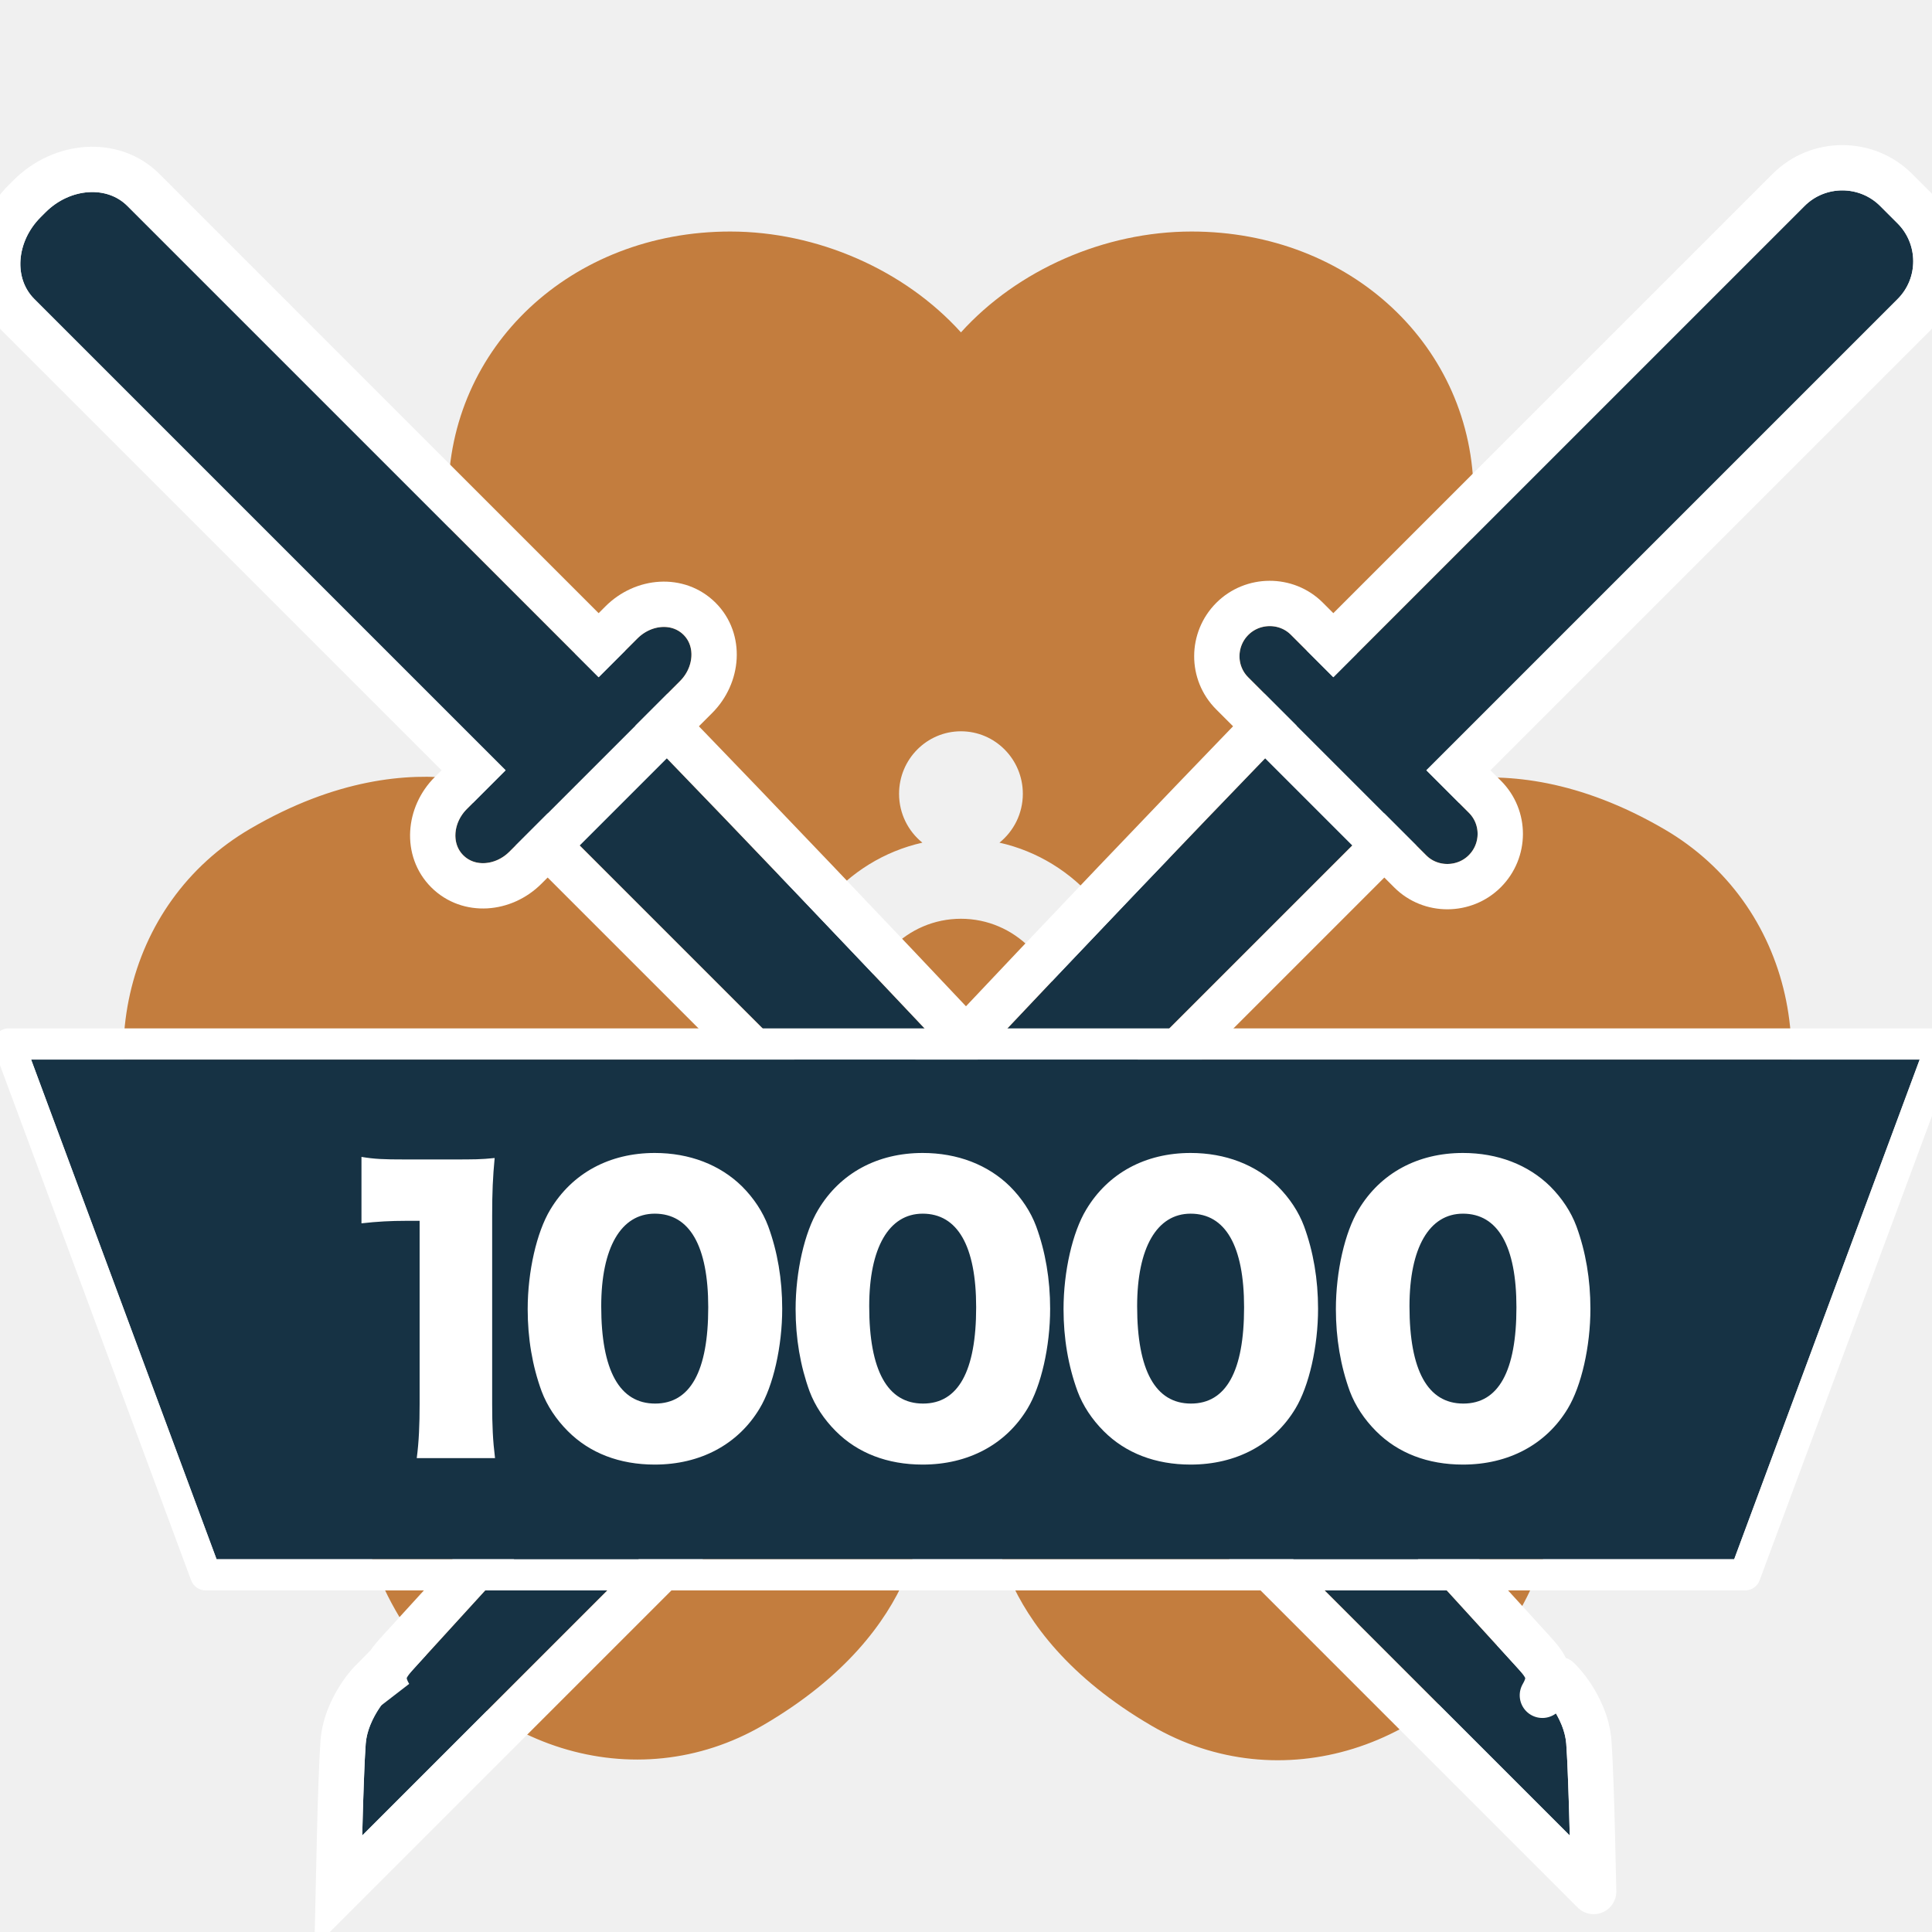
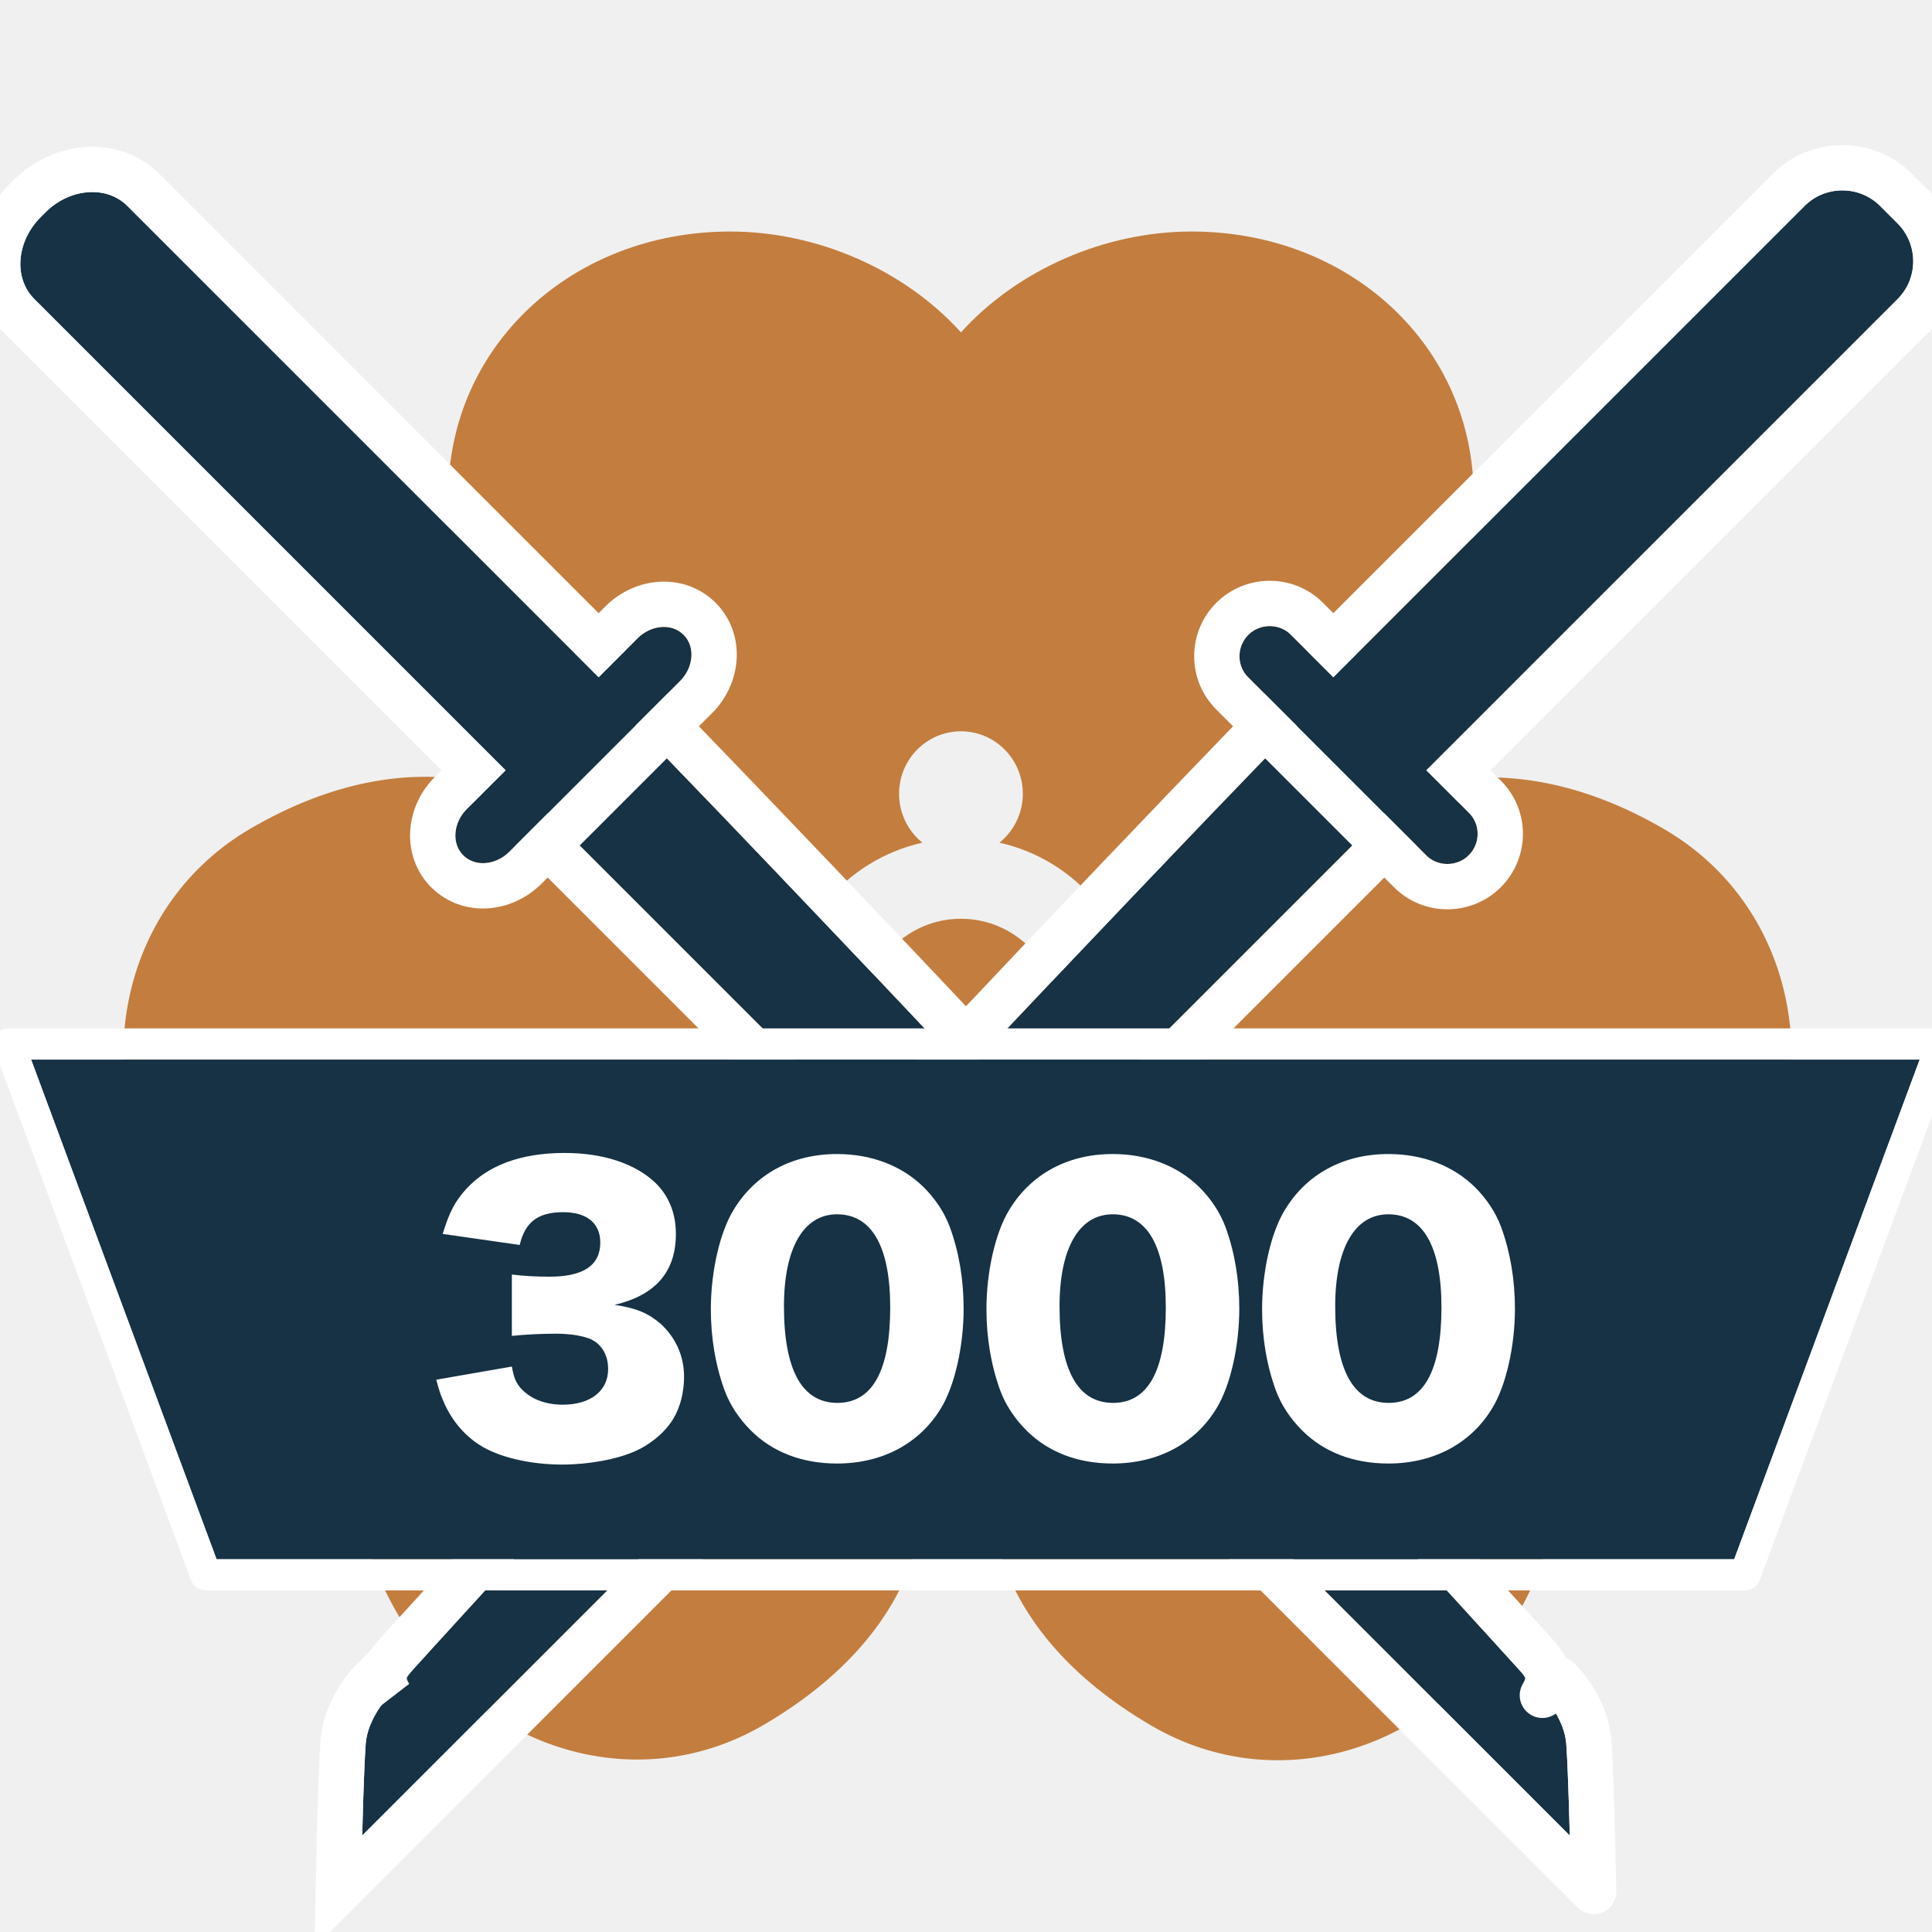
<svg xmlns="http://www.w3.org/2000/svg" xmlns:xlink="http://www.w3.org/1999/xlink" width="31" height="31" viewBox="0 0 31 31">
  <defs>
    <path id="a" d="M0,0 L2,0 C2,0 1.957,4.048 1.747,10.47 C1.537,16.891 1.28,22.066 1.28,22.066 C1.28,22.066 1.28,22.562 1,22.888 C0.72,23.213 0,23.967 0,23.967 L0,0 Z" />
    <path id="b" d="M3.556,11.55 L4.436,11.55 C4.748,11.55 5,11.765 5,12.034 C5,12.3 4.745,12.517 4.436,12.517 L0.564,12.517 C0.252,12.517 -1.06137321e-13,12.302 -1.06137321e-13,12.034 C-1.06137321e-13,11.767 0.255,11.55 0.564,11.55 L1.444,11.55 L1.444,0.856 C1.444,0.383 1.892,-2.0783375e-13 2.444,-2.0783375e-13 L2.556,-2.0783375e-13 C3.108,-2.0783375e-13 3.556,0.387 3.556,0.856 L3.556,11.55 Z" />
    <path id="c" d="M0,0 L2,0 C2,0 1.957,4.048 1.747,10.47 C1.537,16.891 1.28,22.066 1.28,22.066 C1.28,22.066 1.28,22.562 1,22.888 C0.72,23.213 0,23.967 0,23.967 L0,0 Z" />
    <path id="d" d="M3.556,11.55 L3.556,0.856 C3.556,0.387 3.171,1.70530257e-13 2.697,1.70530257e-13 L2.303,1.70530257e-13 C1.832,1.70530257e-13 1.444,0.383 1.444,0.856 L1.444,11.55 L0.479,11.55 C0.215,11.55 5.54223334e-13,11.767 5.54223334e-13,12.034 C5.54223334e-13,12.293 0.215,12.517 0.479,12.517 L4.521,12.517 C4.785,12.517 5,12.3 5,12.034 C5,11.774 4.785,11.55 4.521,11.55 L3.556,11.55 Z" />
    <polygon id="e" points="30.176 24.539 33.152 16.521 2.849 16.521 5.825 24.539" />
  </defs>
  <g fill="none" fill-rule="evenodd">
    <rect width="32" height="32" x="-1" y="-1" />
    <g transform="translate(-2.35 .48)">
      <path fill="#C37D3E" fill-rule="nonzero" d="M17.142,18.631 L17.148,23.654 C17.148,23.654 17.261,25.647 14.596,27.201 C12.547,28.395 9.974,27.593 8.699,25.363 C8,24.141 7.829,22.61 8.236,21.318 C6.924,21.027 5.697,20.113 4.997,18.89 C3.722,16.66 4.321,14.009 6.37,12.815 C9.106,11.22 10.965,12.411 10.965,12.411 L15.083,14.914 C14.985,15.204 14.932,15.514 14.932,15.837 C14.932,16.154 14.983,16.459 15.078,16.745 C14.781,16.575 14.406,16.563 14.09,16.748 C13.615,17.024 13.452,17.637 13.726,18.117 C14.001,18.596 14.608,18.761 15.083,18.484 C15.388,18.306 15.565,17.988 15.578,17.657 C15.972,18.139 16.518,18.489 17.142,18.631 Z M20.439,14.867 L24.46,12.422 C24.46,12.422 26.32,11.231 29.056,12.826 C31.104,14.02 31.703,16.671 30.428,18.901 C29.729,20.124 28.501,21.038 27.19,21.329 C27.596,22.621 27.426,24.152 26.727,25.375 C25.452,27.605 22.878,28.406 20.83,27.212 C18.164,25.658 18.278,23.666 18.278,23.666 L18.283,18.654 C18.901,18.54 19.449,18.223 19.857,17.775 C19.901,18.066 20.07,18.336 20.343,18.495 C20.818,18.772 21.425,18.608 21.699,18.128 C21.973,17.649 21.811,17.036 21.336,16.759 C21.064,16.6 20.748,16.586 20.476,16.694 C20.56,16.423 20.605,16.136 20.605,15.837 C20.605,15.497 20.547,15.17 20.439,14.867 Z M15.603,13.988 L11.494,11.693 C11.494,11.693 9.543,10.663 9.543,7.473 C9.543,5.084 11.517,3.235 14.067,3.235 C15.466,3.235 16.864,3.851 17.769,4.853 C18.674,3.851 20.072,3.235 21.47,3.235 C24.02,3.235 25.995,5.084 25.995,7.473 C25.995,10.58 24.229,11.478 24.229,11.478 L19.927,13.979 C19.535,13.514 18.998,13.178 18.387,13.041 C18.615,12.857 18.762,12.574 18.762,12.257 C18.762,11.703 18.317,11.254 17.769,11.254 C17.221,11.254 16.776,11.703 16.776,12.257 C16.776,12.574 16.922,12.857 17.15,13.041 C16.536,13.179 15.996,13.519 15.603,13.988 Z M17.769,17.412 C16.907,17.412 16.209,16.707 16.209,15.837 C16.209,14.967 16.907,14.262 17.769,14.262 C18.63,14.262 19.329,14.967 19.329,15.837 C19.329,16.707 18.63,17.412 17.769,17.412 Z" />
      <g transform="translate(.85 .52)">
        <g transform="rotate(-45 5.298 1.595)">
          <g transform="translate(1.432 11.743)" stroke-linecap="round" stroke-linejoin="round">
            <use fill="#163244" xlink:href="#a" />
            <path stroke="#FFFFFF" stroke-width=".727" d="M-0.364,-0.364 L2.368,-0.364 L2.364,0.004 C2.362,0.131 2.359,0.378 2.354,0.738 C2.344,1.339 2.332,2.04 2.316,2.834 C2.269,5.104 2.202,7.671 2.11,10.482 C2.079,11.451 2.045,12.425 2.009,13.401 C1.929,15.59 1.843,17.687 1.757,19.618 C1.727,20.294 1.699,20.901 1.674,21.43 C1.659,21.748 1.649,21.969 1.28,22.066 L1.643,22.066 C1.643,22.247 1.608,22.497 1.5,22.755 C1.443,22.892 1.369,23.016 1.276,23.125 C1.18,23.236 1.032,23.399 0.844,23.601 C0.832,23.614 0.832,23.614 0.821,23.626 C0.611,23.851 0.403,24.072 0.263,24.218 L-0.364,24.874 L-0.364,-0.364 Z" />
          </g>
          <use fill="#163244" xlink:href="#b" />
          <path stroke="#FFFFFF" stroke-width=".727" d="M3.919,11.187 L4.436,11.187 C4.938,11.187 5.364,11.551 5.364,12.034 C5.364,12.514 4.935,12.881 4.436,12.881 L0.564,12.881 C0.062,12.881 -0.364,12.516 -0.364,12.034 C-0.364,11.553 0.065,11.187 0.564,11.187 L1.081,11.187 L1.081,0.856 C1.081,0.169 1.703,-0.364 2.444,-0.364 L2.556,-0.364 C3.296,-0.364 3.919,0.172 3.919,0.856 L3.919,11.187 Z" />
        </g>
        <g transform="scale(-1 1) rotate(-45 -11.702 42.636)">
          <g transform="translate(1.432 11.743)">
            <use fill="#163244" xlink:href="#c" />
            <path stroke="#FFFFFF" stroke-width=".727" d="M-0.364,-0.364 L2.368,-0.364 L2.364,0.004 C2.362,0.131 2.359,0.378 2.354,0.738 C2.344,1.339 2.332,2.04 2.316,2.834 C2.269,5.104 2.202,7.671 2.11,10.482 C2.079,11.451 2.045,12.425 2.009,13.401 C1.929,15.59 1.843,17.687 1.757,19.618 C1.727,20.294 1.699,20.901 1.674,21.43 C1.659,21.748 1.649,21.969 1.28,22.066 L1.643,22.066 C1.643,22.247 1.608,22.497 1.5,22.755 C1.443,22.892 1.369,23.016 1.276,23.125 C1.18,23.236 1.032,23.399 0.844,23.601 C0.832,23.614 0.832,23.614 0.821,23.626 C0.611,23.851 0.403,24.072 0.263,24.218 L-0.364,24.874 L-0.364,-0.364 Z" />
          </g>
          <use fill="#163244" xlink:href="#d" />
          <path stroke="#FFFFFF" stroke-width=".727" d="M3.919,11.187 L4.521,11.187 C4.985,11.187 5.364,11.572 5.364,12.034 C5.364,12.501 4.987,12.881 4.521,12.881 L0.479,12.881 C0.015,12.881 -0.364,12.495 -0.364,12.034 C-0.364,11.566 0.013,11.187 0.479,11.187 L1.081,11.187 L1.081,0.856 C1.081,0.183 1.63,-0.364 2.303,-0.364 L2.697,-0.364 C3.371,-0.364 3.919,0.185 3.919,0.856 L3.919,11.187 Z" />
        </g>
      </g>
      <g stroke-linecap="round" stroke-linejoin="round">
        <use fill="#163244" xlink:href="#e" />
        <path stroke="#FFFFFF" stroke-width=".5" d="M30.35,24.789 L5.651,24.789 L2.49,16.271 L33.512,16.271 L30.35,24.789 Z" />
      </g>
    </g>
-     <path fill="#FFFFFF" d="M5.8,19.629 C6.053,19.6 6.278,19.589 6.503,19.589 L6.733,19.589 L6.733,22.526 C6.733,22.861 6.722,23.131 6.687,23.396 L7.943,23.396 C7.908,23.114 7.897,22.872 7.897,22.526 L7.897,19.508 C7.897,19.128 7.908,18.886 7.937,18.581 C7.707,18.604 7.632,18.604 7.223,18.604 L6.491,18.604 C6.157,18.604 6.007,18.598 5.8,18.563 L5.8,19.629 Z M10.506,23.5 C9.941,23.5 9.463,23.316 9.112,22.964 C8.922,22.774 8.778,22.555 8.691,22.325 C8.541,21.916 8.467,21.472 8.467,21.006 C8.467,20.401 8.611,19.773 8.829,19.41 C9.181,18.823 9.78,18.5 10.506,18.5 C11.065,18.5 11.554,18.69 11.906,19.036 C12.096,19.226 12.24,19.445 12.326,19.675 C12.476,20.084 12.551,20.528 12.551,21 C12.551,21.605 12.407,22.238 12.188,22.601 C11.842,23.177 11.237,23.5 10.506,23.5 Z M10.506,19.474 C9.964,19.474 9.647,20.021 9.647,20.96 C9.647,21.991 9.941,22.521 10.512,22.521 C11.076,22.521 11.364,22.002 11.364,20.977 C11.364,19.992 11.065,19.474 10.506,19.474 Z M14.805,23.5 C14.24,23.5 13.762,23.316 13.411,22.964 C13.221,22.774 13.077,22.555 12.99,22.325 C12.841,21.916 12.766,21.472 12.766,21.006 C12.766,20.401 12.91,19.773 13.129,19.41 C13.48,18.823 14.079,18.5 14.805,18.5 C15.364,18.5 15.853,18.69 16.205,19.036 C16.395,19.226 16.539,19.445 16.625,19.675 C16.775,20.084 16.85,20.528 16.85,21 C16.85,21.605 16.706,22.238 16.487,22.601 C16.141,23.177 15.536,23.5 14.805,23.5 Z M14.805,19.474 C14.263,19.474 13.947,20.021 13.947,20.96 C13.947,21.991 14.24,22.521 14.811,22.521 C15.375,22.521 15.663,22.002 15.663,20.977 C15.663,19.992 15.364,19.474 14.805,19.474 Z M19.104,23.5 C18.54,23.5 18.061,23.316 17.71,22.964 C17.52,22.774 17.376,22.555 17.29,22.325 C17.14,21.916 17.065,21.472 17.065,21.006 C17.065,20.401 17.209,19.773 17.428,19.41 C17.779,18.823 18.378,18.5 19.104,18.5 C19.663,18.5 20.152,18.69 20.504,19.036 C20.694,19.226 20.838,19.445 20.924,19.675 C21.074,20.084 21.149,20.528 21.149,21 C21.149,21.605 21.005,22.238 20.786,22.601 C20.44,23.177 19.836,23.5 19.104,23.5 Z M19.104,19.474 C18.563,19.474 18.246,20.021 18.246,20.96 C18.246,21.991 18.54,22.521 19.11,22.521 C19.674,22.521 19.962,22.002 19.962,20.977 C19.962,19.992 19.663,19.474 19.104,19.474 Z M23.474,23.5 C22.909,23.5 22.431,23.316 22.08,22.964 C21.89,22.774 21.746,22.555 21.659,22.325 C21.51,21.916 21.435,21.472 21.435,21.006 C21.435,20.401 21.579,19.773 21.798,19.41 C22.149,18.823 22.748,18.5 23.474,18.5 C24.033,18.5 24.522,18.69 24.874,19.036 C25.064,19.226 25.208,19.445 25.294,19.675 C25.444,20.084 25.519,20.528 25.519,21 C25.519,21.605 25.375,22.238 25.156,22.601 C24.81,23.177 24.206,23.5 23.474,23.5 Z M23.474,19.474 C22.933,19.474 22.616,20.021 22.616,20.96 C22.616,21.991 22.909,22.521 23.48,22.521 C24.044,22.521 24.332,22.002 24.332,20.977 C24.332,19.992 24.033,19.474 23.474,19.474 Z" />
+     <path fill="#FFFFFF" d="M7,22.138 C7.04,22.287 7.063,22.362 7.097,22.442 C7.223,22.756 7.423,23.008 7.687,23.18 C7.99,23.38 8.505,23.5 9.02,23.5 C9.449,23.5 9.912,23.414 10.21,23.277 C10.421,23.18 10.622,23.019 10.748,22.848 C10.896,22.648 10.976,22.379 10.976,22.087 C10.976,21.755 10.839,21.458 10.599,21.24 C10.399,21.069 10.21,20.989 9.861,20.937 C10.519,20.783 10.845,20.405 10.845,19.799 C10.845,19.473 10.736,19.198 10.524,18.986 C10.198,18.672 9.683,18.5 9.06,18.5 C8.362,18.5 7.835,18.695 7.486,19.072 C7.303,19.272 7.212,19.444 7.103,19.799 L8.339,19.976 C8.425,19.61 8.631,19.45 9.037,19.45 C9.414,19.45 9.632,19.627 9.632,19.936 C9.632,20.302 9.363,20.485 8.819,20.485 C8.596,20.485 8.408,20.474 8.213,20.451 L8.213,21.435 C8.436,21.412 8.694,21.4 8.917,21.4 C9.14,21.4 9.317,21.429 9.449,21.475 C9.643,21.549 9.758,21.732 9.758,21.967 C9.758,22.316 9.477,22.539 9.031,22.539 C8.757,22.539 8.528,22.453 8.373,22.293 C8.282,22.196 8.247,22.116 8.213,21.927 L7,22.138 Z M13.431,23.483 C12.87,23.483 12.395,23.3 12.046,22.951 C11.858,22.762 11.715,22.545 11.629,22.316 C11.48,21.91 11.406,21.469 11.406,21.006 C11.406,20.405 11.549,19.781 11.766,19.421 C12.115,18.838 12.71,18.517 13.431,18.517 C13.986,18.517 14.472,18.706 14.821,19.049 C15.01,19.238 15.153,19.455 15.239,19.684 C15.388,20.09 15.462,20.531 15.462,21 C15.462,21.601 15.319,22.23 15.102,22.59 C14.758,23.162 14.158,23.483 13.431,23.483 Z M13.431,19.484 C12.893,19.484 12.579,20.027 12.579,20.96 C12.579,21.984 12.87,22.51 13.437,22.51 C13.997,22.51 14.284,21.995 14.284,20.977 C14.284,19.999 13.986,19.484 13.431,19.484 Z M17.854,23.483 C17.293,23.483 16.818,23.3 16.469,22.951 C16.28,22.762 16.137,22.545 16.051,22.316 C15.903,21.91 15.828,21.469 15.828,21.006 C15.828,20.405 15.971,19.781 16.189,19.421 C16.538,18.838 17.133,18.517 17.854,18.517 C18.409,18.517 18.895,18.706 19.244,19.049 C19.433,19.238 19.576,19.455 19.662,19.684 C19.811,20.09 19.885,20.531 19.885,21 C19.885,21.601 19.742,22.23 19.524,22.59 C19.181,23.162 18.58,23.483 17.854,23.483 Z M17.854,19.484 C17.316,19.484 17.001,20.027 17.001,20.96 C17.001,21.984 17.293,22.51 17.86,22.51 C18.42,22.51 18.706,21.995 18.706,20.977 C18.706,19.999 18.409,19.484 17.854,19.484 Z M22.277,23.483 C21.716,23.483 21.241,23.3 20.892,22.951 C20.703,22.762 20.56,22.545 20.474,22.316 C20.325,21.91 20.251,21.469 20.251,21.006 C20.251,20.405 20.394,19.781 20.612,19.421 C20.961,18.838 21.556,18.517 22.277,18.517 C22.832,18.517 23.318,18.706 23.667,19.049 C23.856,19.238 23.999,19.455 24.085,19.684 C24.233,20.09 24.308,20.531 24.308,21 C24.308,21.601 24.165,22.23 23.947,22.59 C23.604,23.162 23.003,23.483 22.277,23.483 Z M22.277,19.484 C21.739,19.484 21.424,20.027 21.424,20.96 C21.424,21.984 21.716,22.51 22.282,22.51 C22.843,22.51 23.129,21.995 23.129,20.977 C23.129,19.999 22.832,19.484 22.277,19.484 Z" />
  </g>
</svg>
